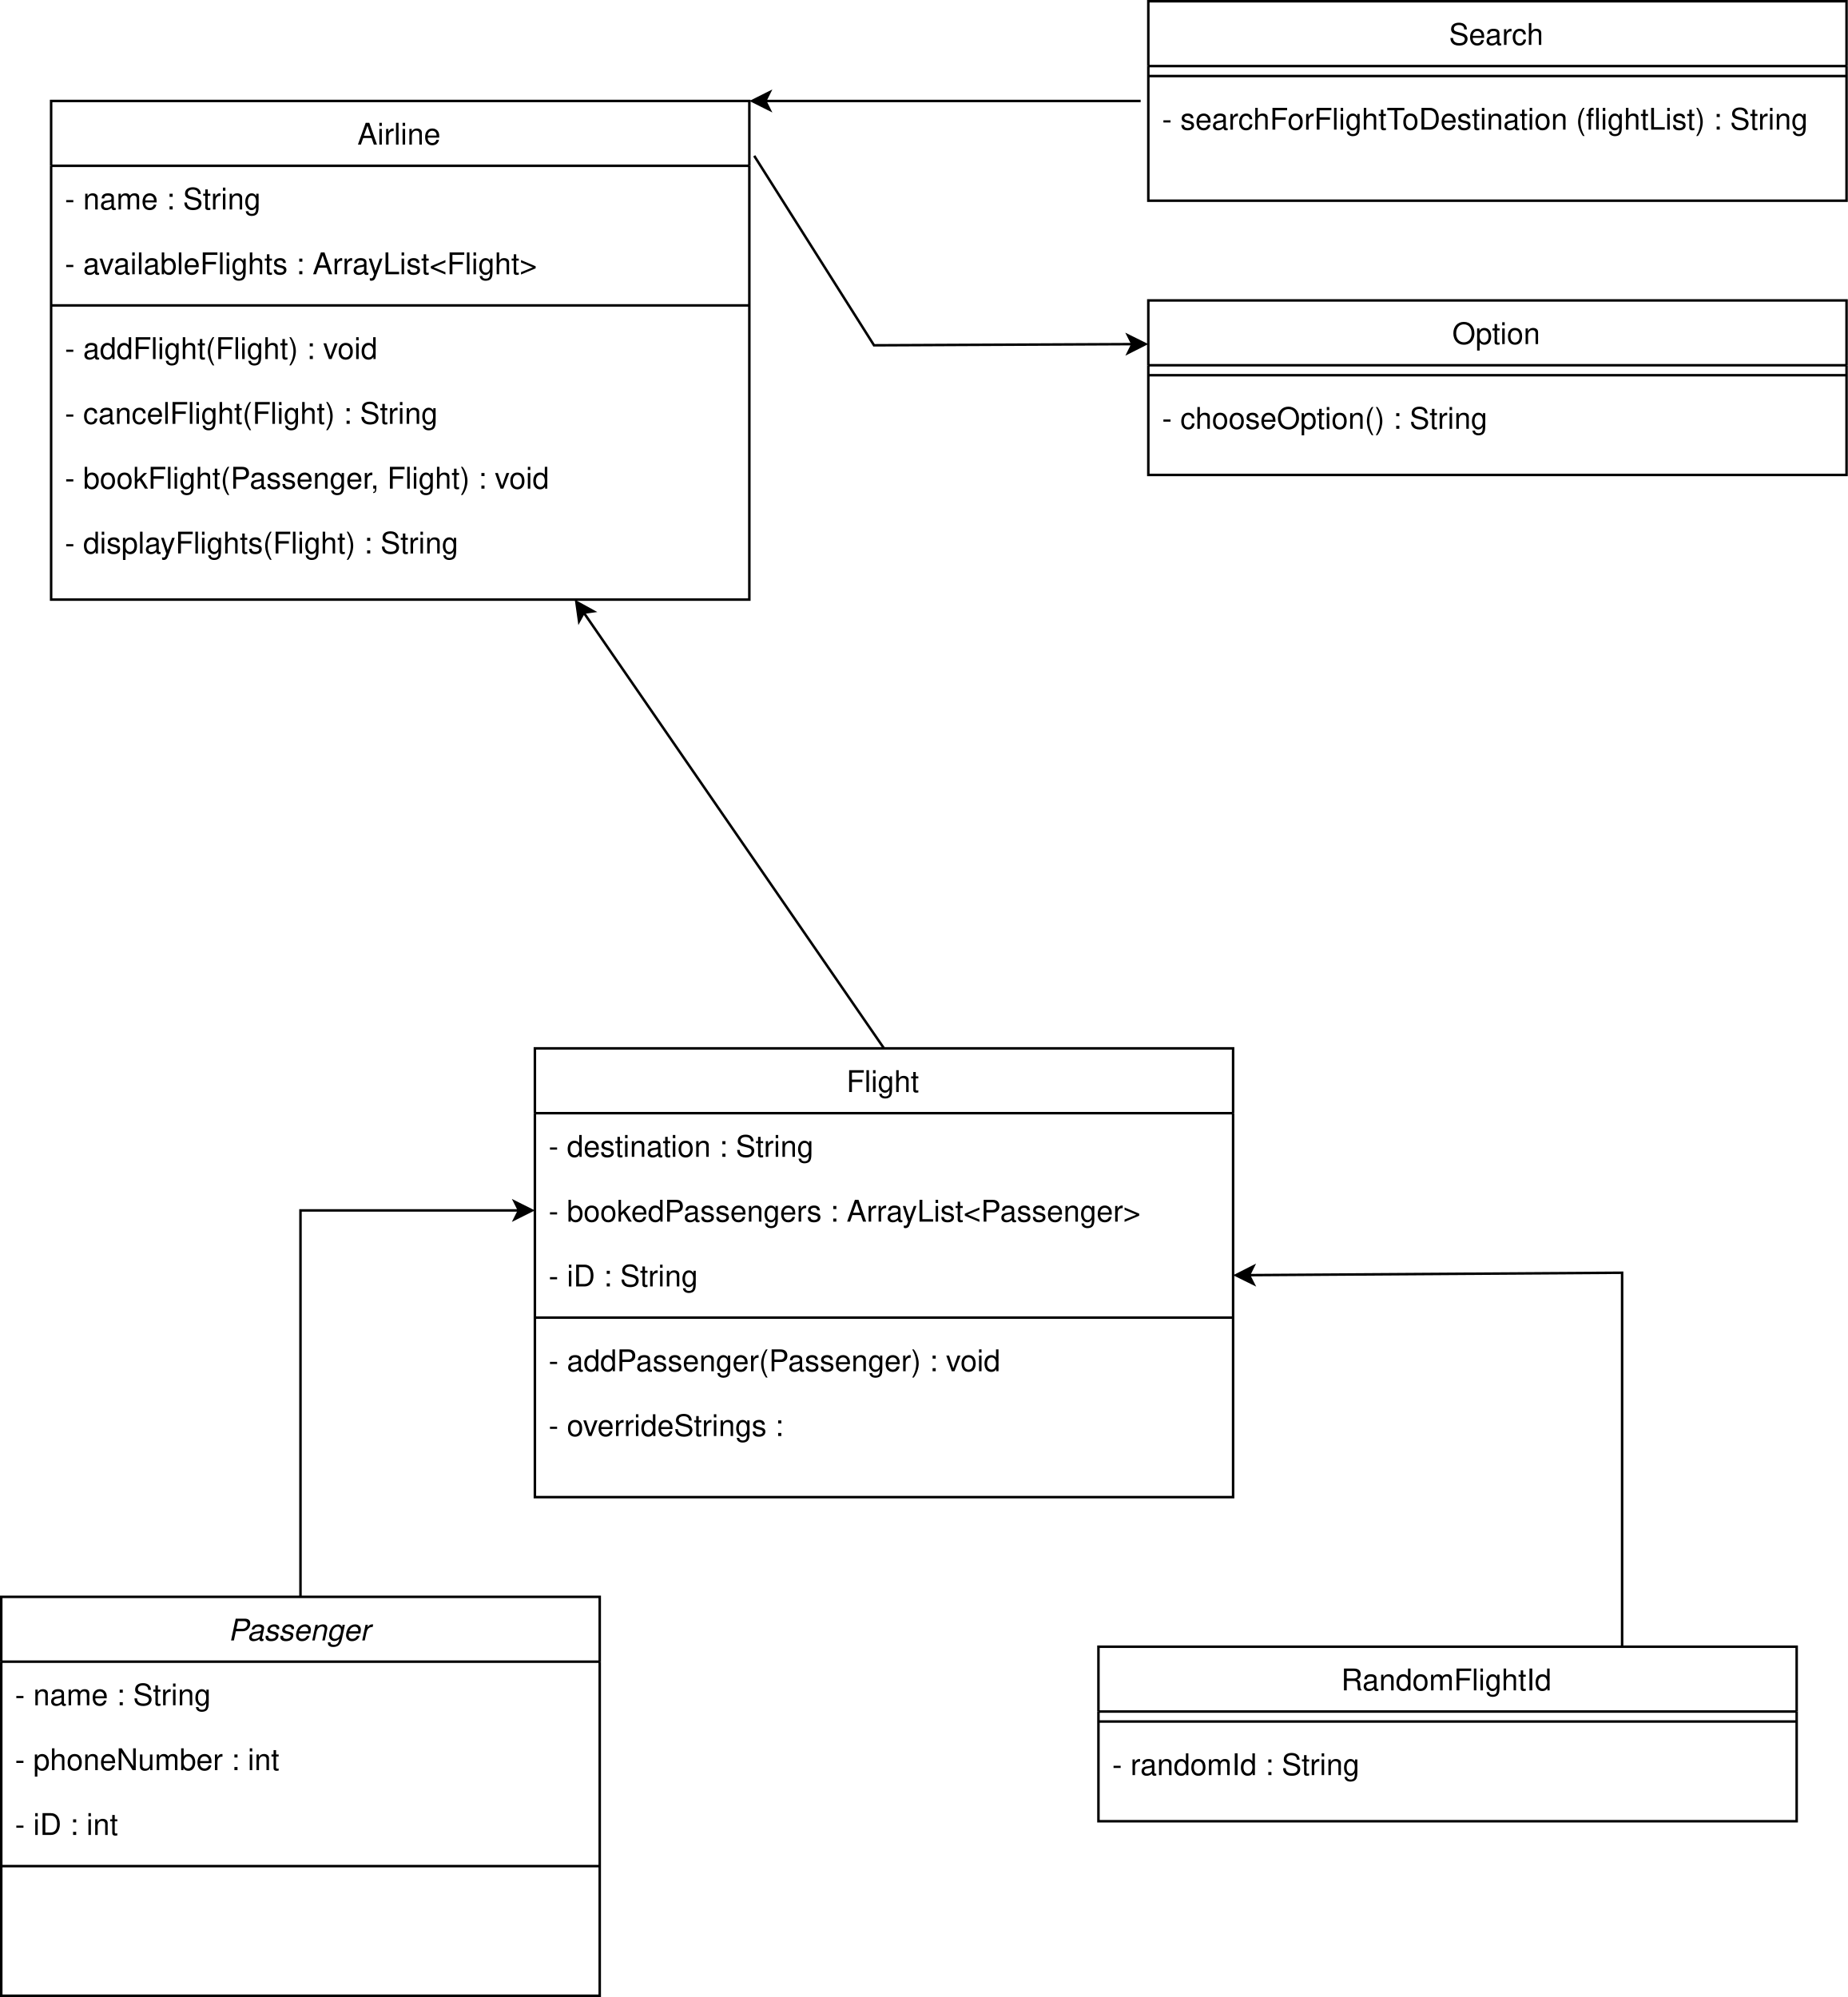
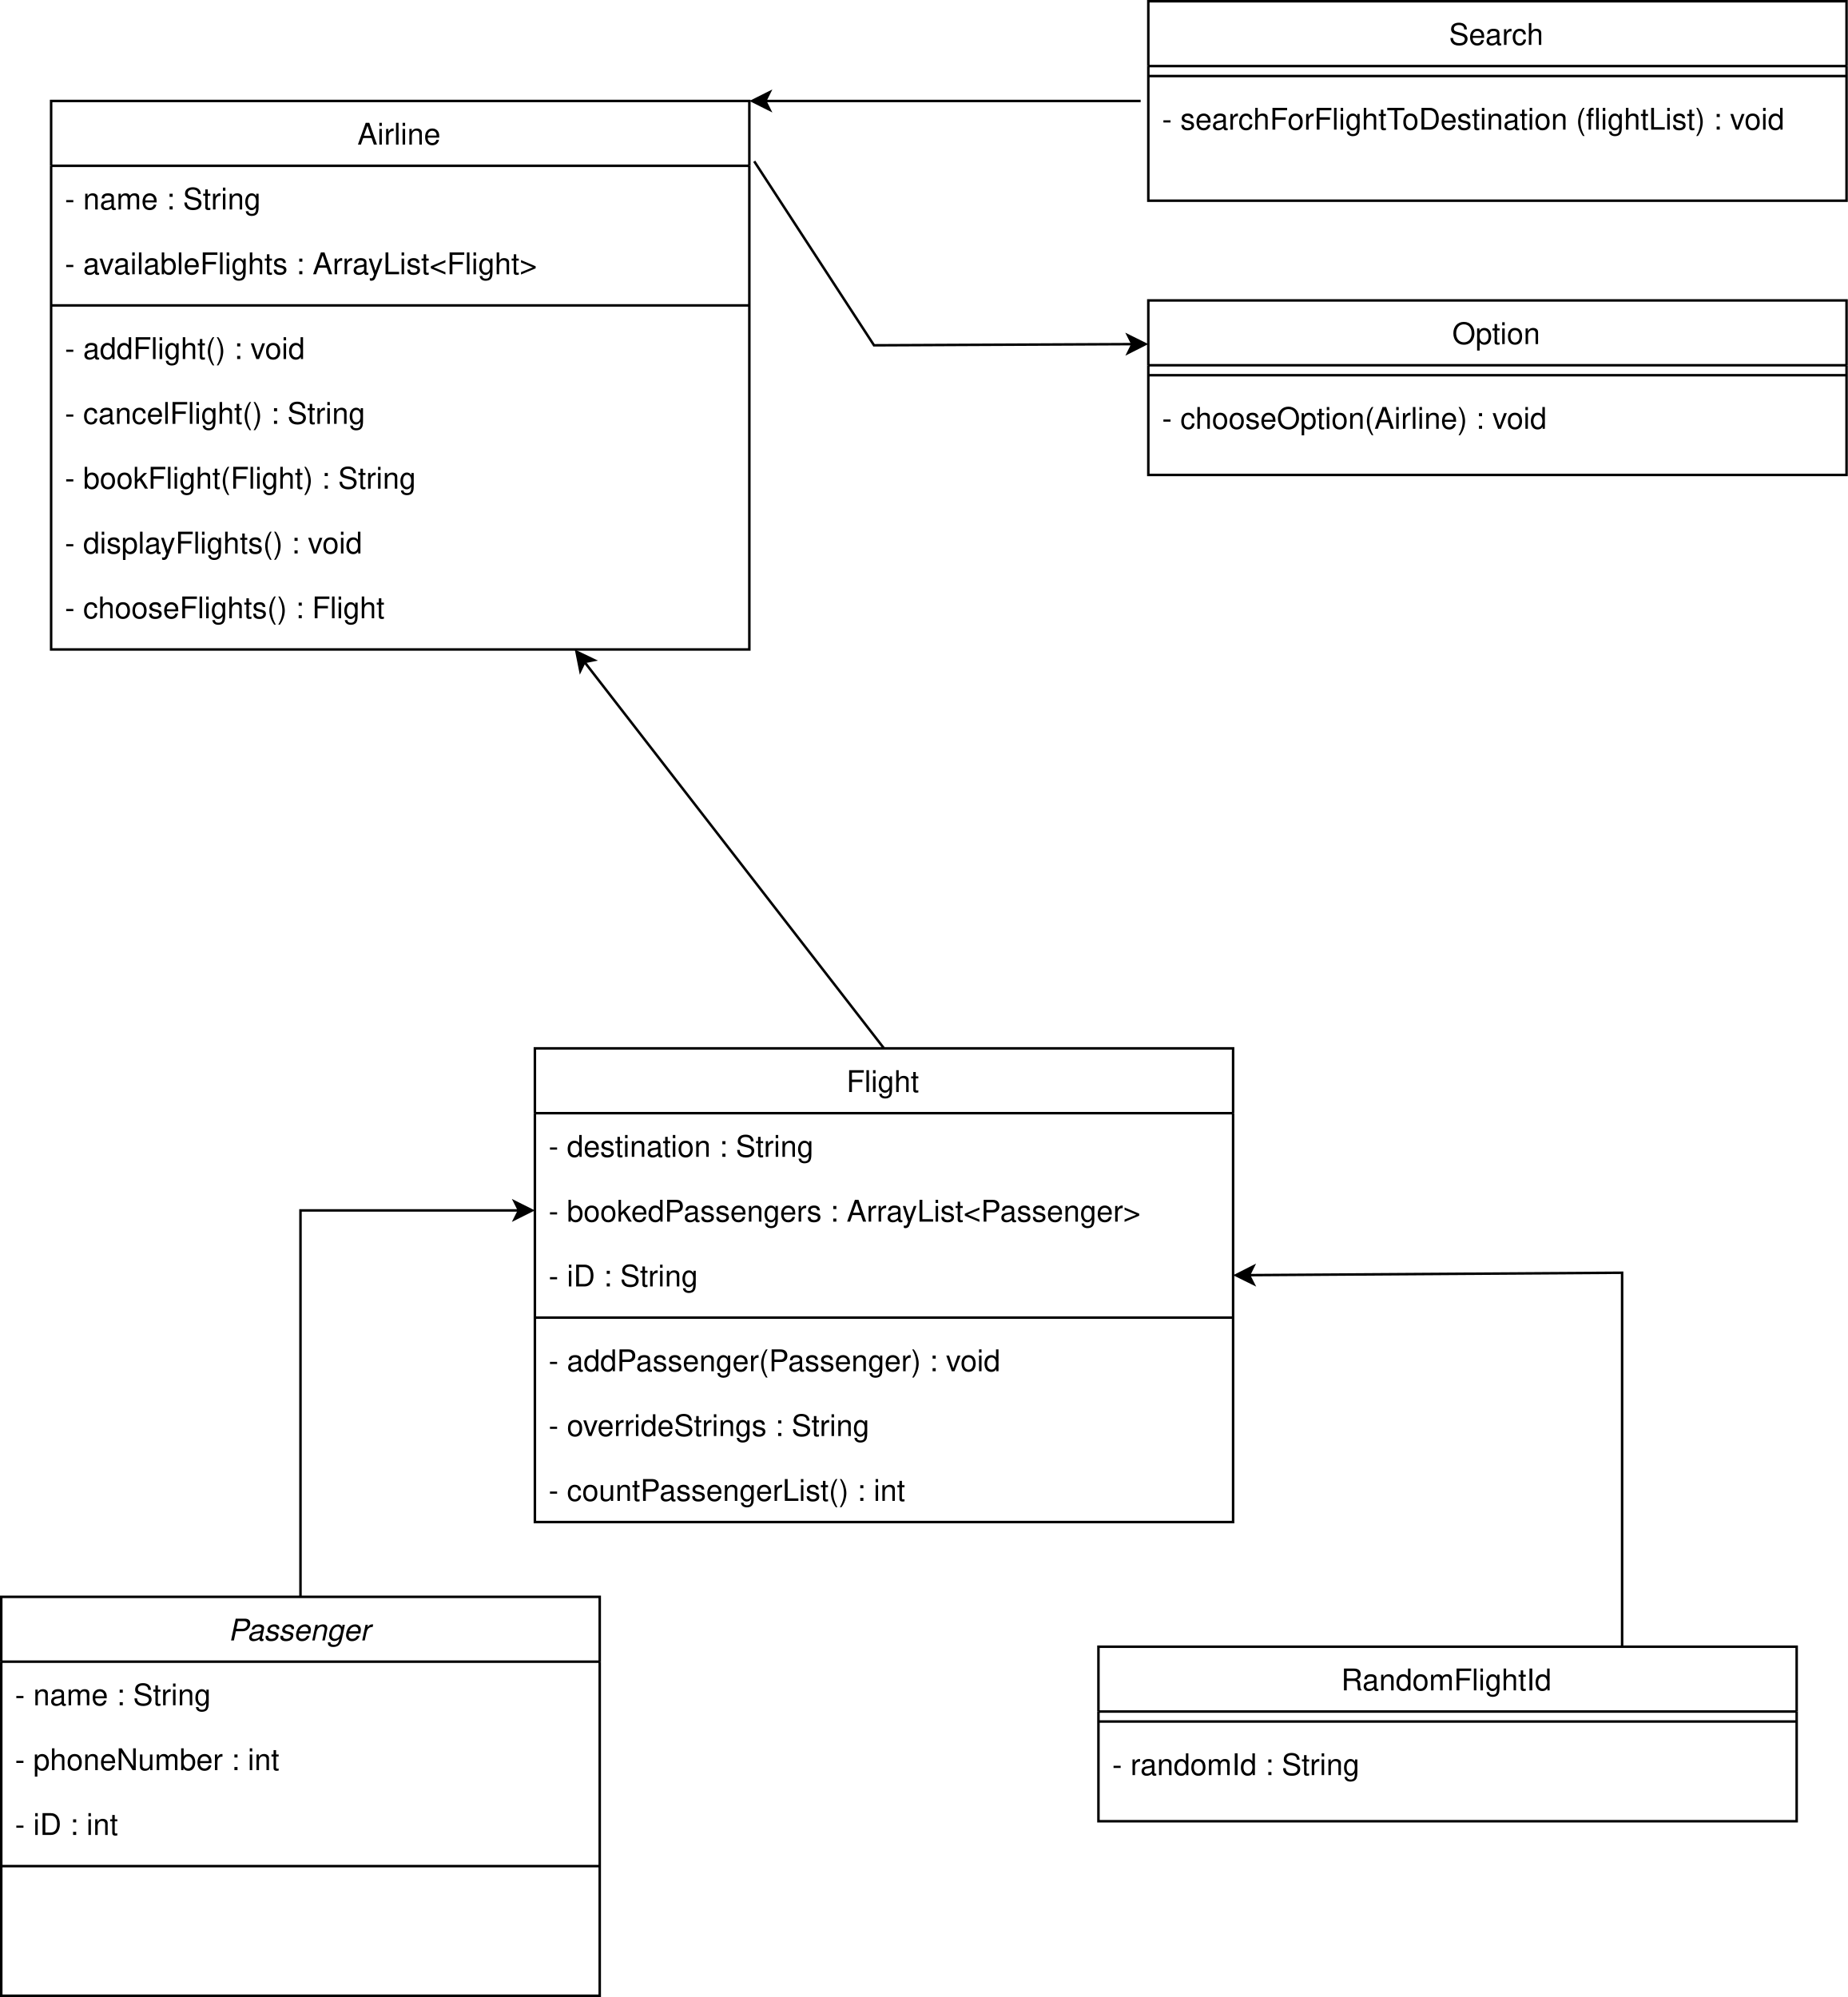
- <svg xmlns="http://www.w3.org/2000/svg" version="1.1" width="741px" height="801px" viewBox="-0.5 -0.5 741 801" content="&lt;mxfile host=&quot;app.diagrams.net&quot; modified=&quot;2022-08-31T10:32:25.518Z&quot; agent=&quot;5.0 (Macintosh; Intel Mac OS X 10_15_7) AppleWebKit/537.36 (KHTML, like Gecko) Chrome/104.0.0.0 Safari/537.36&quot; etag=&quot;JYd_Pa2KEPlWBYXy5_9S&quot; version=&quot;20.2.7&quot; type=&quot;device&quot;&gt;&lt;diagram id=&quot;C5RBs43oDa-KdzZeNtuy&quot; name=&quot;Page-1&quot;&gt;7Vxbc9o4FP41zGQfkvEFY3jkkqRtsl2SdJtk3xRbATXCYmXlQn79SrZsbEuAIQa6xDOZFh3rZn3fkb5zbGjY/cnbOQXT8Z/Eh7hhGf5bwx40LMu0Wh3+n7DMYkvbMGPDiCJfVpobbtA7lEZDWp+RD8NcRUYIZmiaN3okCKDHcjZAKXnNV3skOD/qFIygYrjxAFatt8hnY3kXlju3f4FoNE5GNpMbnoCksryTcAx88pox2acNu08JYfGnyVsfYrF4ybrcfp3d4sun1vm3q/Bf8Hfv4sf3n8dxZ2frNElvgcKAbdz1+9Pj2ZefzV930+HZ1atx3n34diybGC8AP8v1GoIwhMEIUnnTbJasZPiKJhgEvNR7JAG7kVf4OvQARqOAf/b4BHlLu/cCKUMchK68wMiUW70xwv4lmJFncRshA95TUuqNCUXvvFuA+SWTG/hlyiSfrFauxo1oyc0Gt1IY8jrDZG3M1HQJQibreARjMA3RQzRhUWUC6AgFPcIYmSQdkefAh74spWBHBUbJU0of0b4kIhI5sRrwLcNHidA5JBPI6IxXkVdbEhDpbG7Cvdc5da2mtI2ztE0aAukuo7TrdLRr7l4gGPE1SIez7Px4ZlMdL+06Ox4HJDccwBz3ADDYE6sYZonIP2TudG6K6LkGVU2Fqse8GICJuJ+G3eX/3jCKglGjbzW6hkJfjgDLUBXDR7aQqOEUeLyny6jOoDm3XMslECbC2z7iiCRj5PswiEjEAAMxzwRzpgQFLFojp8f/+Kz6xonTcPiE+rxszsv8T1SnrE8CzjeAImJBTuJXKIisodxSj15NuVkeylUUK0KeZVgO63WBtbTATsckgN+fJw9iJ5L4ijU5NFiXbDtjNsHy47bAd6zdgT/xvvbP/nkadMzh6W1oBxfh1YXmABLgo0GN+dYwd9t7dvimgrmCMEaRzpCrYWrP4BXwTziQorsE7x+CDoNjU+GErXLC1uCPwQPEQxIihojon8Z1C7zY1y5uGs1yqLa3BKrpKqie4WjYkjrSqHVkdTrScps5YecYGiHZ1gnJ9kZC0nH+R0KyrT1zeJTKEB9ZeHctKDWO/SFFqePa1g4Ys6NF+IFw7/PTADdMYe5SCmaXiK+K1cJiaTJBcGs0X6sDAr9SCbI+RXS6c6cUsVYKT+n7NfCVAq8Tn7sF3q7VZ/WwauWnDtdtyU9LDSqEPwN/vt8fpZ/+SJ38hfBeD83Ft4eyucNtW5suMFXvFTCLBabIh/GenRzstWxbD117h3uzFl01E9hFNNqM6xhy9zFkuxDS6Z5FaOlhHFIIqSWqfhfSPYs4/N1nqSf/ljGjdsYL9MMLQFisZJzLWhIyJsmuOl7cAjt2GS5qZ9yqg4bKQS0bClYQMmgnrCasZcQQu/JR/N+nixWqAbe97/1cn+T1QOBBvADgT5btrQbo/ceEi5O9EudMNpePYNR+/RG49x4kmvrMrY/CKQYzqdMW+XYNc0mYWyXzeduDWX3fS0EPBn5XvCLKSx7mTo68vADLi1a+RHR2ly3ciwJfaVkcvGUvDmZJ6Q2xu3lNXrrPXJk3EoWkjYrLspicATqCS5M5co+DfuFl15A8Uw8uaWnoYc7A6mhQTWwUYsDQS37MJWH9kESv6yQhvV14ndGxCpmBePqy1ZwwSkdNM99R0y10FK+g0lEUpWWqSc9bOGGzkPNwWk6ByHGPlSYTkgN0G0w/cZ0s2c29U11hcJb7y/aulUyPE577orpTZGhzU6q7+Y7sos8soPoGbPx+/+unPyT46h2MO19cdGtfQM1rtjcQUG+sULJOwRZTsMrxWtYtFqZg0w0z/fJFuVP5oF7i0dLUWb1nHnhCZgXbFjv3h3OwFSRktLNTk2xC2IfR9nNGaCzpf5BB7kWto8fILFKxn0TtVw+8vUOxr52eGsJXpYBSxXOfvbJC/hwbJ4ZpZhXQiWUnZb0KEoUhpIivhzjxMspIUTxlpVJW8Szzl3IKal/CqFk8VCxnM2HUKgqjzkdjgMqlkyrk/5rG21Stnfaunayyr0AXY8vDE0+at2hq9VTiEF2wkf4m8knzDYzokceYkBDGG9HRp3rYsQWM966UNF9e+KhUkqLHPDEMN6d5zPUlz6Icq7UqyVqhVlqWRcpqpbXw31HCtKBx+KmymVgqqi7L6HxQLJVLzFqSn1UlTPUYqeHCNQh8MokjxK9+rbf2obeMPBVcjQD6pHpL82WTWm+VOIs7v7XestRUudBbNNqKxCZUJ6M2wnXvGivxzuo1VvI8rtSDtQU5rJXPqyuUUkuP35VPrTO/krQHLeUWziOneM6U1VJu4aRRnmJXpKXcgpZyOrkfdFpXS/Hi/Lep4urzX/iyT/8D&lt;/diagram&gt;&lt;/mxfile&gt;">
+ <svg xmlns="http://www.w3.org/2000/svg" version="1.1" width="741px" height="801px" viewBox="-0.5 -0.5 741 801" content="&lt;mxfile host=&quot;app.diagrams.net&quot; modified=&quot;2022-08-31T14:24:29.194Z&quot; agent=&quot;5.0 (Macintosh; Intel Mac OS X 10_15_7) AppleWebKit/537.36 (KHTML, like Gecko) Chrome/104.0.0.0 Safari/537.36&quot; etag=&quot;Q7fRdc5y3mULXTbdzVdJ&quot; version=&quot;20.2.7&quot; type=&quot;device&quot;&gt;&lt;diagram id=&quot;C5RBs43oDa-KdzZeNtuy&quot; name=&quot;Page-1&quot;&gt;7VxrV6M4GP41Pcf9oIdLKe3HXqwzoztbdXYc98ueCLHNSEk3xEv99ZtAuCa0tdJWW87xKHkJAfI8b/LkAWyY/enLGQGzyZ/YhV7D0NyXhjloGEZbM9lvHpjHAT0KjAlyo1AmcI1eoQhqIvqIXBjkKlKMPYpm+aCDfR86NBcDhODnfLV77OXPOgNjKAWuHeDJ0Rvk0om4C8NO418gGk/iM+utTrRnCuLK4k6CCXDxcyZknjbMPsGYRlvTlz70eN/F/XLzdX7jXTy0zr5dBv+Bv3vnP77/PI4aG77lkOQWCPTp2k2/PtwPv/xs/v41Gw0vn7Wz7t23Y3GI9gS8R9FfIxAE0B9DIm6azuOeDJ7R1AM+K/XusU+vxR7WDz3gobHPth12gexIs/cECUUMhK7YQfGMRZ0J8twLMMeP/DYCCpyHuNSbYIJeWbPAY7t0FmC7CRV8Mlq5Gtf8SBbWWJTAgNUZxX2jJ6ELEFBRx8GeB2YBugsvmFeZAjJGfg9TiqdxQ/jRd6ErSgnYYYES/JDQhx+/IiICOd4b8CXDR4HQGcRTSMmcVRF7WwIQkWx2zL3nlLpGU8QmWdrGBwKRLuOk6eRsVyy9gD9mfZCczjDz59Ob8vmSprPnY4DkTgc8hrsPKOzxXgyyRGQbmTtNQyE930BVXaLqMSv6YMrvp2F22e9rSpA/bvSNRleT6MsQoBmqevCelhI1mAGHtXQR1hk008iV6AIewuzYey8kyQS5LvRDElFAQcQzzpwZRj4N+8jqsR92VX3txGpY7IL6rKynZfbDqxPaxz7jG0AhsSAj8TPkRFZQbmFGL6fcPA/lMooVIc8yLIf1W4E1lMDOJtiH3x+nd3wkEvjyPtk3WBcMOxM69cTmpsC3jO2BP3W+9of/PAw6+uj0JjD98+DyXDEBcfDRoMZ8Y5jb7R0nfFPCXELYQ6HOEL2hK+fgJfBPGZC8uRjvH5wOg2Nd4oQpc8JU4O+BO+iNcIAowrx9EtUt8GJXo7iuNVdDtb0hUHVbQnXohaddUUdqtY6sTkcadjMn7CxNISTbKiHZWUtIWtYnEpJt5ZzDVqkUsTPz7K4FpSKx36UoVVzb2ASjd5QI32GWfW6ywA0SmLuEgPkFYr1itDzeNZlFcGuc9tUegV+pBHk7RVS6c6sUMZYKT5H7NfCVAq8Sn9sF3qzVZ/WwKuWnCtdNyU9DXlTwfAZuOt4fJVt/JEn+hFmr+5bim0NZ3+KwrbQLdDl7Ocy8gwlyYTRmpxP7no7hmwPY3OLwPPKnDhhe/Tumxp3Rd+ip3uyVuLwOm7Rokr5cqR2lObyPDlEJcCuDXo5wa8WBemMpLNu9XUTCGbc2CrZvFLQL63bVAyclPYx98gmURFVPNaoHTvs5+mTJtjCTP6QxoLziEpH4BJDHezIyLBf4ArGjWZsCG2DHNj0B5RW3JHZICB/QyrAaUFdd71ewLlResPxUQiwLo1Q+OrilYDWwtnc9kqs9fAf4DvQkaA/Mxq8G4t0v9stdfIFw9EfCuUb4A6721XaO2oV3UTDzwFzIsXqMXhPebS71lWaOGl1ngnEAZXBLXhfYD3iXWDnliJfD21l1qb6x7JXNOgk96Ltd/hY3KzkeCALk5OVzfsnB+oPMf2ULt7zAeloUBy/ZnYN5XHpB9Fdak5VuM3vSg3ghPkYGYZGjEuBH4oh7WvTGDgVkDBf6c2JWg27uvXUZ5gyslgLVOEagByh6gjlqLTBlRjj0S2NDxiy8cWwVfZ3oxsVRKWGkhpp6vqGmXWgo6hmpoXCNnakmMq/0gvWCY2W1rAKRoxYrtYJiKbQJpp/YVpbs+senevxcIcv1RVPWB6G6VWRoc12q2/mGzGLOlFB9DTZ+v/390x1h7/IVTDpfbHRjnkPFM5JrCIgzkShZG+ibN9CTATP5Pmq1WbmtLeXv5/HPlTS1lo+ZB2SnLczkyh30Cuw05QXLFilX9EE4/AwxiST8DzzIvUt5dB+GuZF+cEu5amA3t7iSU16xbMVUpX8SvXOb3bNE/BxrJ5quZ/XPiWHGZbUG4oURJIj1B5/v3qmLFiXHJ5NFzeKUYljryaJWURYVXyV/8wqgcuEky/i/ZtEgVSunnSsnY9VvFIory/2TTorX3GrtVJbMn0Y8KT6RSv3QaCA6Eu9C1TppPYh3LpQUHxe9VykJzaOfaJqdkzz62xVPmcFqLHNY15dKiyRQViotZMAH0UpmQeKwSWU9rVQUXYbWeadWWs2VNQQ/q3JL1aDJq4Ur4Lt4Gi0Pv8rjWS23tiC3tDwVbIX+OVC5pfgYrJZbZUn9aeSWIfvkXG6RcCjig9ChvTVSEa4711hxdlavseKHcSs9VSuxsJY+rF5fSi0EcOmT53iU+yBayi7MR1ZxnllVS9mFmUZ6hF2RlrILWsoS/taaWooV0/8dF1VP/wGfefo/&lt;/diagram&gt;&lt;/mxfile&gt;">
  <defs>
    <clipPath id="mx-clip-4-671-232-26-0">
      <rect x="4" y="671" width="232" height="26" />
    </clipPath>
    <clipPath id="mx-clip-4-697-232-26-0">
      <rect x="4" y="697" width="232" height="26" />
    </clipPath>
    <clipPath id="mx-clip-4-723-232-26-0">
      <rect x="4" y="723" width="232" height="26" />
    </clipPath>
    <clipPath id="mx-clip-218-451-272-26-0">
      <rect x="218" y="451" width="272" height="26" />
    </clipPath>
    <clipPath id="mx-clip-218-477-272-26-0">
      <rect x="218" y="477" width="272" height="26" />
    </clipPath>
    <clipPath id="mx-clip-218-503-272-26-0">
      <rect x="218" y="503" width="272" height="26" />
    </clipPath>
    <clipPath id="mx-clip-218-537-272-26-0">
      <rect x="218" y="537" width="272" height="26" />
    </clipPath>
    <clipPath id="mx-clip-218-563-272-26-0">
      <rect x="218" y="563" width="272" height="26" />
    </clipPath>
+     <clipPath id="mx-clip-218-589-272-26-0">
+       <rect x="218" y="589" width="272" height="26" />
+     </clipPath>
    <clipPath id="mx-clip-24-71-272-26-0">
      <rect x="24" y="71" width="272" height="26" />
    </clipPath>
    <clipPath id="mx-clip-24-97-272-26-0">
      <rect x="24" y="97" width="272" height="26" />
    </clipPath>
    <clipPath id="mx-clip-24-131-272-26-0">
      <rect x="24" y="131" width="272" height="26" />
    </clipPath>
    <clipPath id="mx-clip-24-157-272-26-0">
      <rect x="24" y="157" width="272" height="26" />
    </clipPath>
    <clipPath id="mx-clip-24-183-272-26-0">
      <rect x="24" y="183" width="272" height="26" />
    </clipPath>
    <clipPath id="mx-clip-24-209-272-26-0">
      <rect x="24" y="209" width="272" height="26" />
+     </clipPath>
+     <clipPath id="mx-clip-24-235-272-26-0">
+       <rect x="24" y="235" width="272" height="26" />
    </clipPath>
    <clipPath id="mx-clip-464-39-272-26-0">
      <rect x="464" y="39" width="272" height="26" />
    </clipPath>
    <clipPath id="mx-clip-464-159-272-26-0">
      <rect x="464" y="159" width="272" height="26" />
    </clipPath>
    <clipPath id="mx-clip-444-699-272-26-0">
      <rect x="444" y="699" width="272" height="26" />
    </clipPath>
  </defs>
  <g>
    <path d="M 0 666 L 0 640 L 240 640 L 240 666" fill="rgb(255, 255, 255)" stroke="rgb(0, 0, 0)" stroke-miterlimit="10" pointer-events="all" />
    <path d="M 0 666 L 0 800 L 240 800 L 240 666" fill="none" stroke="rgb(0, 0, 0)" stroke-miterlimit="10" pointer-events="none" />
    <path d="M 0 666 L 240 666" fill="none" stroke="rgb(0, 0, 0)" stroke-miterlimit="10" pointer-events="none" />
    <g fill="rgb(0, 0, 0)" font-family="Helvetica" font-style="italic" pointer-events="none" text-anchor="middle" font-size="12px">
      <text x="119.5" y="657.5">Passenger</text>
    </g>
    <g fill="rgb(0, 0, 0)" font-family="Helvetica" pointer-events="none" clip-path="url(#mx-clip-4-671-232-26-0)" font-size="12px">
      <text x="5.5" y="683.5">- name : String </text>
    </g>
    <g fill="rgb(0, 0, 0)" font-family="Helvetica" pointer-events="none" clip-path="url(#mx-clip-4-697-232-26-0)" font-size="12px">
      <text x="5.5" y="709.5">- phoneNumber : int</text>
    </g>
    <g fill="rgb(0, 0, 0)" font-family="Helvetica" pointer-events="none" clip-path="url(#mx-clip-4-723-232-26-0)" font-size="12px">
      <text x="5.5" y="735.5">- iD : int</text>
    </g>
    <path d="M 0 748 L 240 748" fill="none" stroke="rgb(0, 0, 0)" stroke-miterlimit="10" pointer-events="none" />
    <path d="M 214 446 L 214 420 L 494 420 L 494 446" fill="rgb(255, 255, 255)" stroke="rgb(0, 0, 0)" stroke-miterlimit="10" pointer-events="none" />
-     <path d="M 214 446 L 214 600 L 494 600 L 494 446" fill="none" stroke="rgb(0, 0, 0)" stroke-miterlimit="10" pointer-events="none" />
+     <path d="M 214 446 L 214 610 L 494 610 L 494 446" fill="none" stroke="rgb(0, 0, 0)" stroke-miterlimit="10" pointer-events="none" />
    <path d="M 214 446 L 494 446" fill="none" stroke="rgb(0, 0, 0)" stroke-miterlimit="10" pointer-events="none" />
    <g fill="rgb(0, 0, 0)" font-family="Helvetica" pointer-events="none" text-anchor="middle" font-size="12px">
      <text x="353.5" y="437.5">Flight</text>
    </g>
    <g fill="rgb(0, 0, 0)" font-family="Helvetica" pointer-events="none" clip-path="url(#mx-clip-218-451-272-26-0)" font-size="12px">
      <text x="219.5" y="463.5">- destination : String </text>
    </g>
    <g fill="rgb(0, 0, 0)" font-family="Helvetica" pointer-events="none" clip-path="url(#mx-clip-218-477-272-26-0)" font-size="12px">
      <text x="219.5" y="489.5">- bookedPassengers : ArrayList&lt;Passenger&gt;</text>
    </g>
    <g fill="rgb(0, 0, 0)" font-family="Helvetica" pointer-events="none" clip-path="url(#mx-clip-218-503-272-26-0)" font-size="12px">
      <text x="219.5" y="515.5">- iD : String</text>
    </g>
    <path d="M 214 528 L 494 528" fill="none" stroke="rgb(0, 0, 0)" stroke-miterlimit="10" pointer-events="none" />
    <g fill="rgb(0, 0, 0)" font-family="Helvetica" pointer-events="none" clip-path="url(#mx-clip-218-537-272-26-0)" font-size="12px">
      <text x="219.5" y="549.5">- addPassenger(Passenger) : void</text>
    </g>
    <g fill="rgb(0, 0, 0)" font-family="Helvetica" pointer-events="none" clip-path="url(#mx-clip-218-563-272-26-0)" font-size="12px">
-       <text x="219.5" y="575.5">- overrideStrings : </text>
+       <text x="219.5" y="575.5">- overrideStrings : String</text>
+     </g>
+     <g fill="rgb(0, 0, 0)" font-family="Helvetica" pointer-events="none" clip-path="url(#mx-clip-218-589-272-26-0)" font-size="12px">
+       <text x="219.5" y="601.5">- countPassengerList() : int</text>
    </g>
    <path d="M 20 66 L 20 40 L 300 40 L 300 66" fill="rgb(255, 255, 255)" stroke="rgb(0, 0, 0)" stroke-miterlimit="10" pointer-events="none" />
-     <path d="M 20 66 L 20 240 L 300 240 L 300 66" fill="none" stroke="rgb(0, 0, 0)" stroke-miterlimit="10" pointer-events="none" />
+     <path d="M 20 66 L 20 260 L 300 260 L 300 66" fill="none" stroke="rgb(0, 0, 0)" stroke-miterlimit="10" pointer-events="none" />
    <path d="M 20 66 L 300 66" fill="none" stroke="rgb(0, 0, 0)" stroke-miterlimit="10" pointer-events="none" />
    <g fill="rgb(0, 0, 0)" font-family="Helvetica" pointer-events="none" text-anchor="middle" font-size="12px">
      <text x="159.5" y="57.5">Airline</text>
    </g>
    <g fill="rgb(0, 0, 0)" font-family="Helvetica" pointer-events="none" clip-path="url(#mx-clip-24-71-272-26-0)" font-size="12px">
      <text x="25.5" y="83.5">- name : String</text>
    </g>
    <g fill="rgb(0, 0, 0)" font-family="Helvetica" pointer-events="none" clip-path="url(#mx-clip-24-97-272-26-0)" font-size="12px">
      <text x="25.5" y="109.5">- availableFlights : ArrayList&lt;Flight&gt;</text>
    </g>
    <path d="M 20 122 L 300 122" fill="none" stroke="rgb(0, 0, 0)" stroke-miterlimit="10" pointer-events="none" />
    <g fill="rgb(0, 0, 0)" font-family="Helvetica" pointer-events="none" clip-path="url(#mx-clip-24-131-272-26-0)" font-size="12px">
-       <text x="25.5" y="143.5">- addFlight(Flight) : void</text>
+       <text x="25.5" y="143.5">- addFlight() : void</text>
    </g>
    <g fill="rgb(0, 0, 0)" font-family="Helvetica" pointer-events="none" clip-path="url(#mx-clip-24-157-272-26-0)" font-size="12px">
-       <text x="25.5" y="169.5">- cancelFlight(Flight) : String </text>
+       <text x="25.5" y="169.5">- cancelFlight() : String </text>
    </g>
    <g fill="rgb(0, 0, 0)" font-family="Helvetica" pointer-events="none" clip-path="url(#mx-clip-24-183-272-26-0)" font-size="12px">
-       <text x="25.5" y="195.5">- bookFlight(Passenger, Flight) : void</text>
+       <text x="25.5" y="195.5">- bookFlight(Flight) : String</text>
    </g>
    <g fill="rgb(0, 0, 0)" font-family="Helvetica" pointer-events="none" clip-path="url(#mx-clip-24-209-272-26-0)" font-size="12px">
-       <text x="25.5" y="221.5">- displayFlights(Flight) : String</text>
+       <text x="25.5" y="221.5">- displayFlights() : void</text>
+     </g>
+     <g fill="rgb(0, 0, 0)" font-family="Helvetica" pointer-events="none" clip-path="url(#mx-clip-24-235-272-26-0)" font-size="12px">
+       <text x="25.5" y="247.5">- chooseFlights() : Flight</text>
    </g>
    <path d="M 120 640 L 120 485 L 207.63 485" fill="none" stroke="rgb(0, 0, 0)" stroke-miterlimit="10" pointer-events="none" />
    <path d="M 212.88 485 L 205.88 488.5 L 207.63 485 L 205.88 481.5 Z" fill="rgb(0, 0, 0)" stroke="rgb(0, 0, 0)" stroke-miterlimit="10" pointer-events="none" />
-     <path d="M 354 420 L 233.61 245.24" fill="none" stroke="rgb(0, 0, 0)" stroke-miterlimit="10" pointer-events="none" />
-     <path d="M 230.63 240.92 L 237.49 244.7 L 233.61 245.24 L 231.72 248.67 Z" fill="rgb(0, 0, 0)" stroke="rgb(0, 0, 0)" stroke-miterlimit="10" pointer-events="none" />
+     <path d="M 354 420 L 233.9 265.03" fill="none" stroke="rgb(0, 0, 0)" stroke-miterlimit="10" pointer-events="none" />
+     <path d="M 230.68 260.88 L 237.74 264.27 L 233.9 265.03 L 232.21 268.56 Z" fill="rgb(0, 0, 0)" stroke="rgb(0, 0, 0)" stroke-miterlimit="10" pointer-events="none" />
    <path d="M 460 26 L 460 0 L 740 0 L 740 26" fill="rgb(255, 255, 255)" stroke="rgb(0, 0, 0)" stroke-miterlimit="10" pointer-events="none" />
    <path d="M 460 26 L 460 80 L 740 80 L 740 26" fill="none" stroke="rgb(0, 0, 0)" stroke-miterlimit="10" pointer-events="none" />
    <path d="M 460 26 L 740 26" fill="none" stroke="rgb(0, 0, 0)" stroke-miterlimit="10" pointer-events="none" />
    <g fill="rgb(0, 0, 0)" font-family="Helvetica" pointer-events="none" text-anchor="middle" font-size="12px">
      <text x="599.5" y="17.5">Search</text>
    </g>
    <path d="M 460 30 L 740 30" fill="none" stroke="rgb(0, 0, 0)" stroke-miterlimit="10" pointer-events="none" />
    <g fill="rgb(0, 0, 0)" font-family="Helvetica" pointer-events="none" clip-path="url(#mx-clip-464-39-272-26-0)" font-size="12px">
-       <text x="465.5" y="51.5">- searchForFlightToDestination (flightList) : String</text>
+       <text x="465.5" y="51.5">- searchForFlightToDestination (flightList) : void</text>
    </g>
    <path d="M 456.92 40.01 L 306.37 40" fill="none" stroke="rgb(0, 0, 0)" stroke-miterlimit="10" pointer-events="none" />
    <path d="M 301.12 40 L 308.12 36.5 L 306.37 40 L 308.12 43.5 Z" fill="rgb(0, 0, 0)" stroke="rgb(0, 0, 0)" stroke-miterlimit="10" pointer-events="none" />
    <path d="M 460 146 L 460 120 L 740 120 L 740 146" fill="rgb(255, 255, 255)" stroke="rgb(0, 0, 0)" stroke-miterlimit="10" pointer-events="none" />
    <path d="M 460 146 L 460 190 L 740 190 L 740 146" fill="none" stroke="rgb(0, 0, 0)" stroke-miterlimit="10" pointer-events="none" />
    <path d="M 460 146 L 740 146" fill="none" stroke="rgb(0, 0, 0)" stroke-miterlimit="10" pointer-events="none" />
    <g fill="rgb(0, 0, 0)" font-family="Helvetica" pointer-events="none" text-anchor="middle" font-size="12px">
      <text x="599.5" y="137.5">Option</text>
    </g>
    <path d="M 460 150 L 740 150" fill="none" stroke="rgb(0, 0, 0)" stroke-miterlimit="10" pointer-events="none" />
    <g fill="rgb(0, 0, 0)" font-family="Helvetica" pointer-events="none" clip-path="url(#mx-clip-464-159-272-26-0)" font-size="12px">
-       <text x="465.5" y="171.5">- chooseOption() : String </text>
+       <text x="465.5" y="171.5">- chooseOption(Airline) : void</text>
    </g>
-     <path d="M 301.96 62 L 350 138 L 453.63 137.53" fill="none" stroke="rgb(0, 0, 0)" stroke-miterlimit="10" pointer-events="none" />
+     <path d="M 301.96 64.2 L 350 138 L 453.63 137.53" fill="none" stroke="rgb(0, 0, 0)" stroke-miterlimit="10" pointer-events="none" />
    <path d="M 458.88 137.51 L 451.9 141.04 L 453.63 137.53 L 451.87 134.04 Z" fill="rgb(0, 0, 0)" stroke="rgb(0, 0, 0)" stroke-miterlimit="10" pointer-events="none" />
    <path d="M 440 686 L 440 660 L 720 660 L 720 686" fill="rgb(255, 255, 255)" stroke="rgb(0, 0, 0)" stroke-miterlimit="10" pointer-events="none" />
    <path d="M 440 686 L 440 730 L 720 730 L 720 686" fill="none" stroke="rgb(0, 0, 0)" stroke-miterlimit="10" pointer-events="none" />
    <path d="M 440 686 L 720 686" fill="none" stroke="rgb(0, 0, 0)" stroke-miterlimit="10" pointer-events="none" />
    <g fill="rgb(0, 0, 0)" font-family="Helvetica" pointer-events="none" text-anchor="middle" font-size="12px">
      <text x="579.5" y="677.5">RandomFlightId</text>
    </g>
    <path d="M 440 690 L 720 690" fill="none" stroke="rgb(0, 0, 0)" stroke-miterlimit="10" pointer-events="none" />
    <g fill="rgb(0, 0, 0)" font-family="Helvetica" pointer-events="none" clip-path="url(#mx-clip-444-699-272-26-0)" font-size="12px">
      <text x="445.5" y="711.5">- randomId : String</text>
    </g>
    <path d="M 650 660 L 650 510 L 500.37 510.96" fill="none" stroke="rgb(0, 0, 0)" stroke-miterlimit="10" pointer-events="none" />
    <path d="M 495.12 510.99 L 502.1 507.45 L 500.37 510.96 L 502.14 514.45 Z" fill="rgb(0, 0, 0)" stroke="rgb(0, 0, 0)" stroke-miterlimit="10" pointer-events="none" />
  </g>
</svg>
